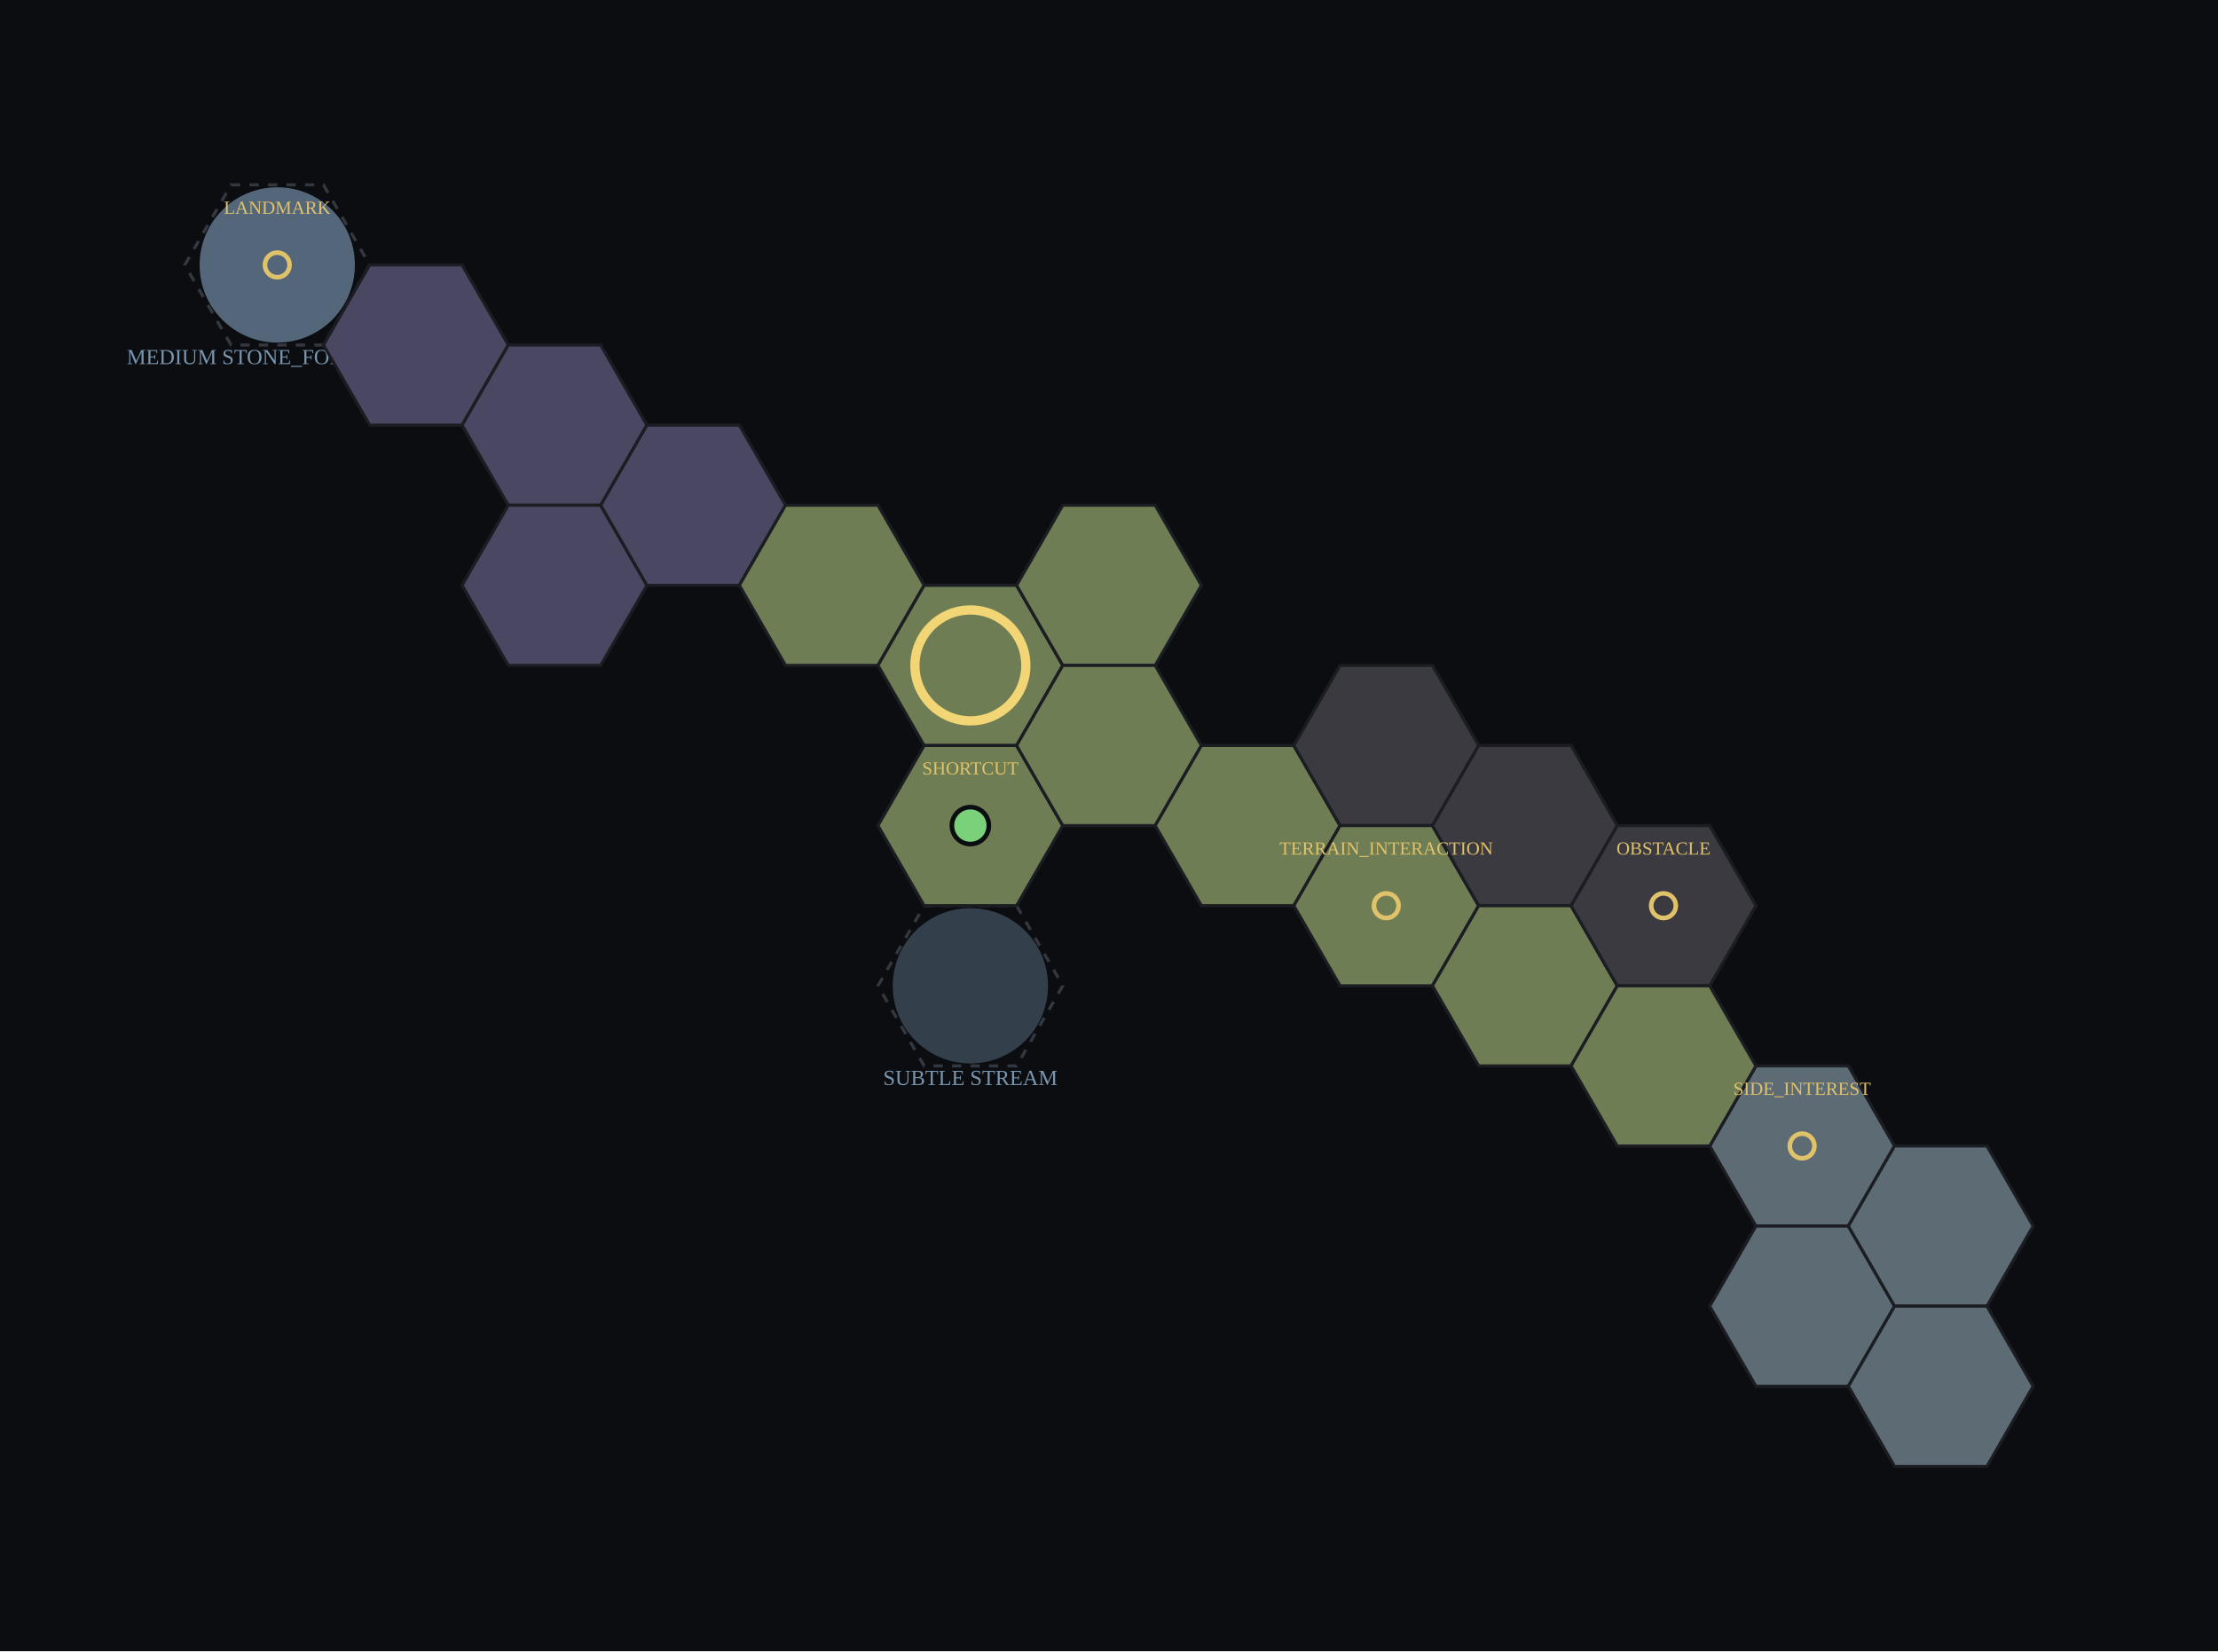
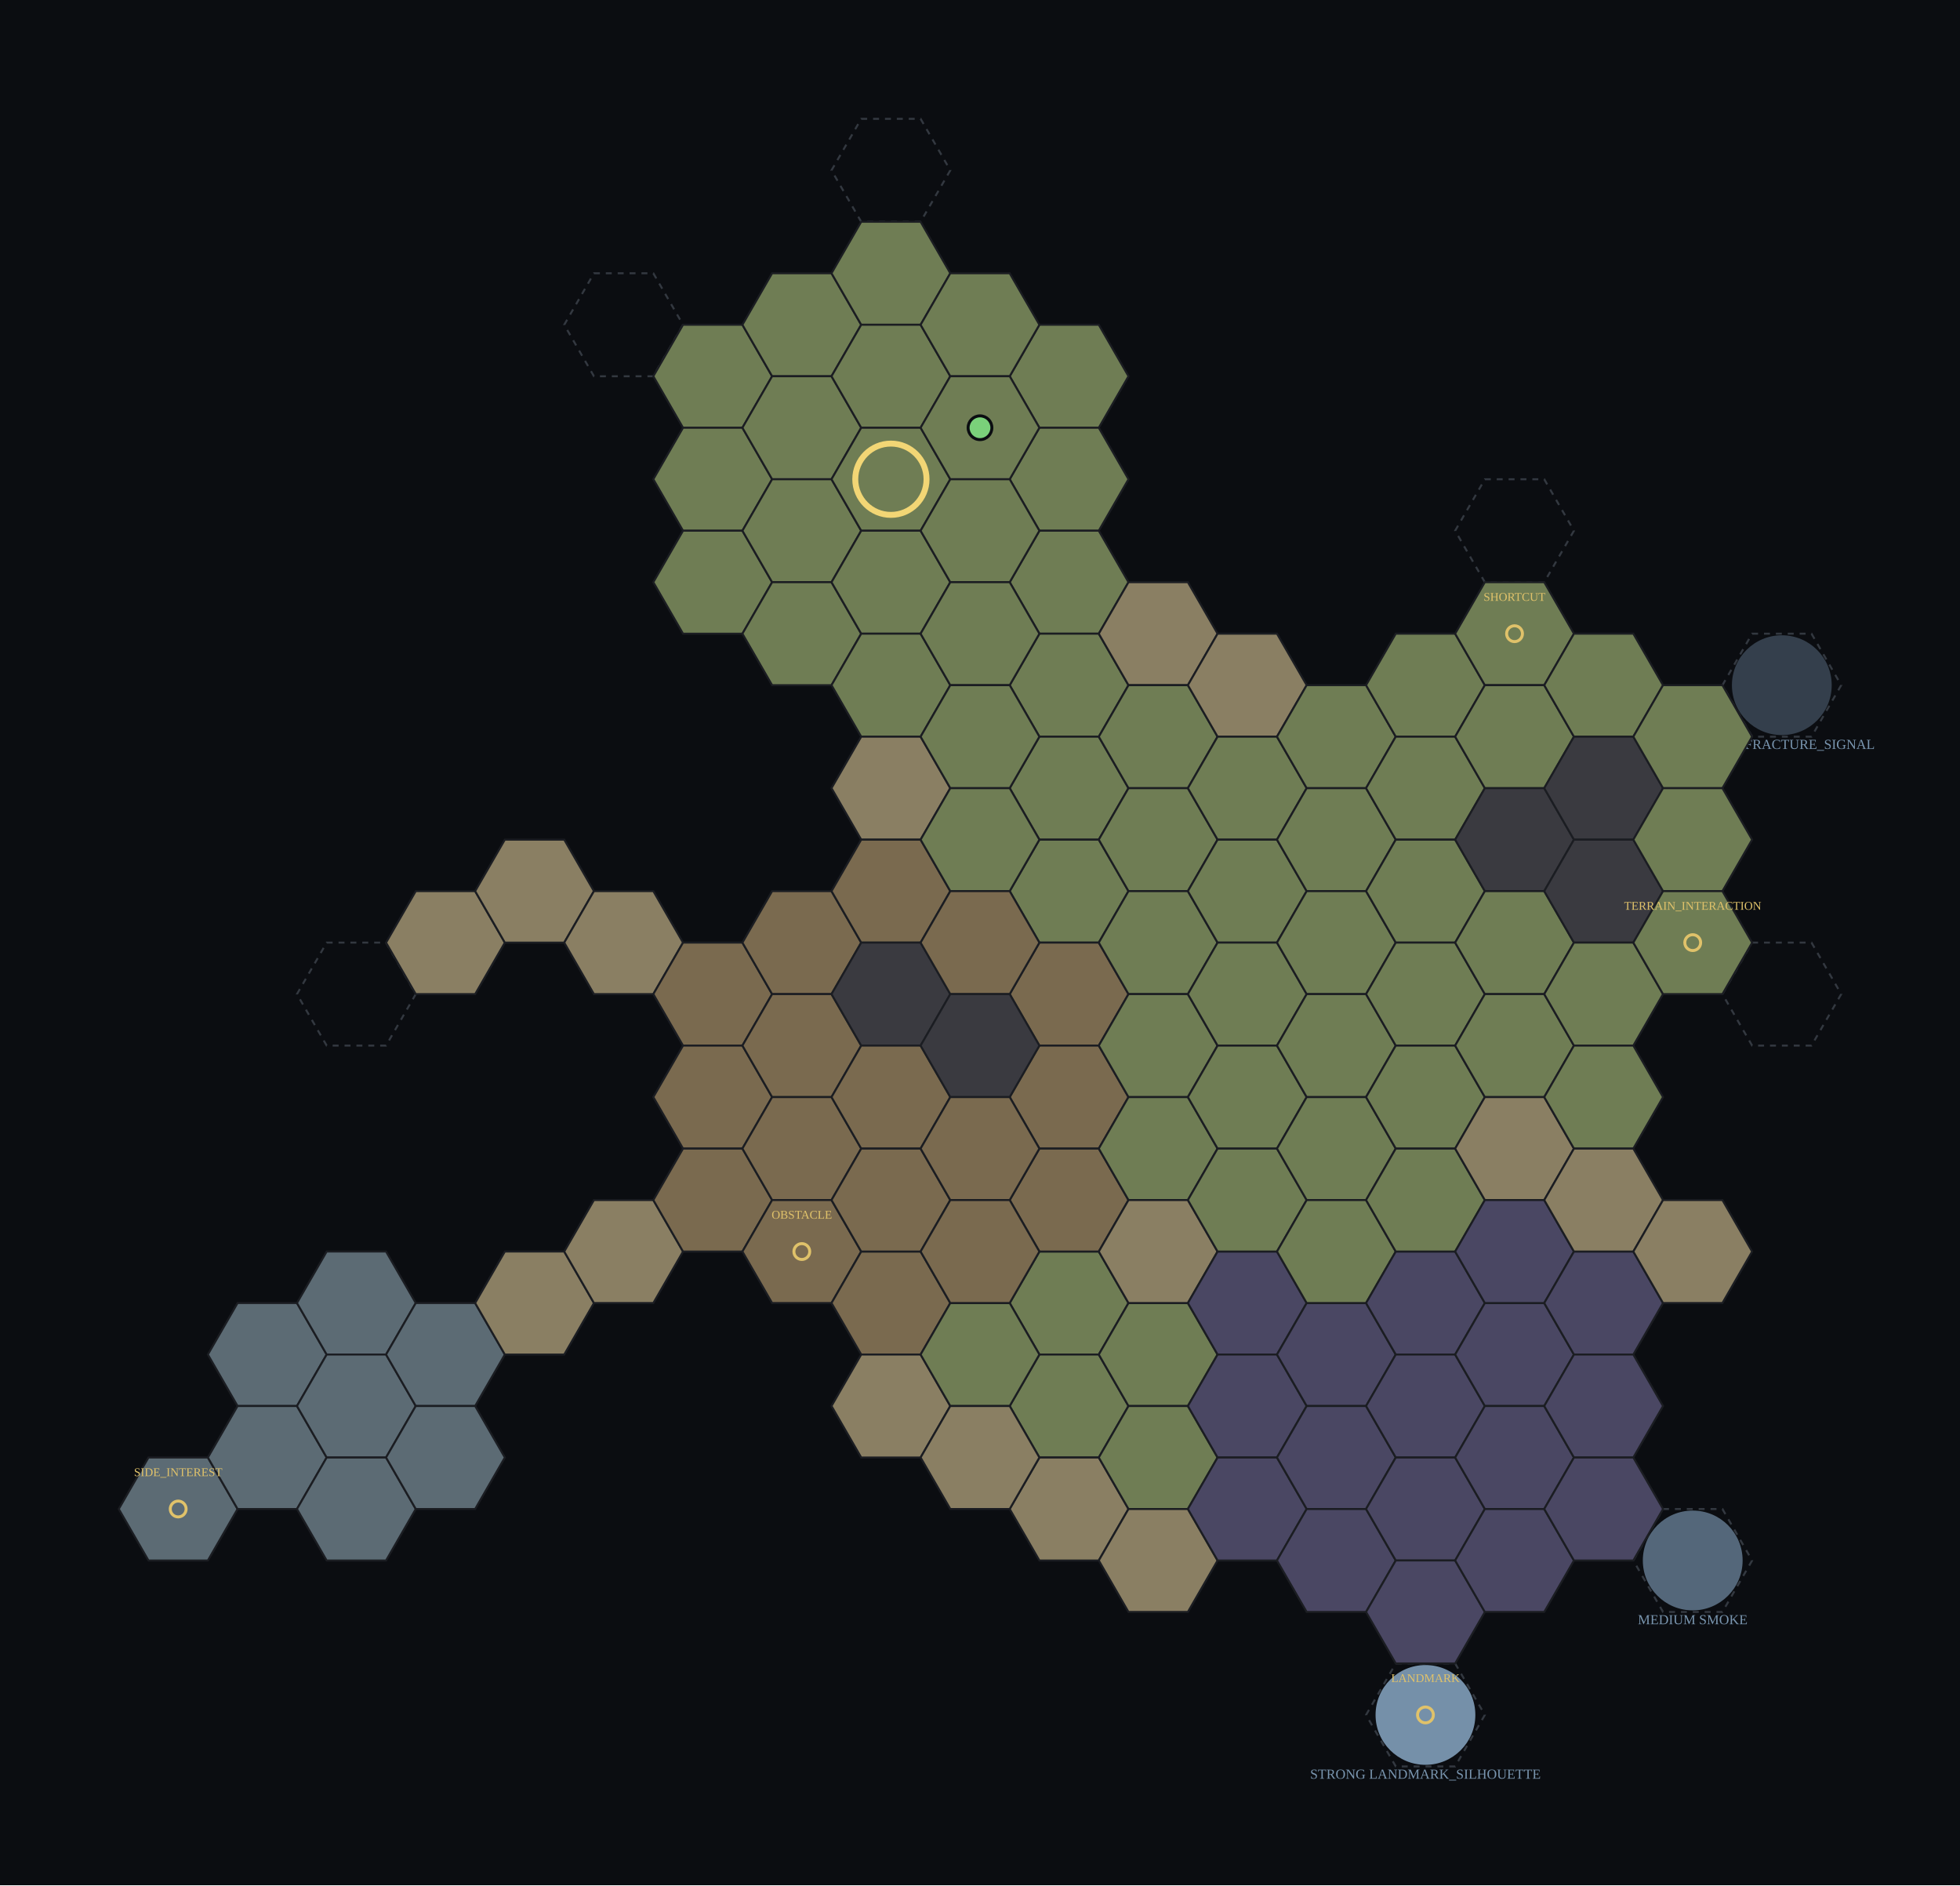
- <svg xmlns="http://www.w3.org/2000/svg" viewBox="-105.0 -86.0 720.0 536.0" width="720" height="536">
-   <rect x="-105.0" y="-86.0" width="720.0" height="536.0" fill="#0b0d11" />
-   <polygon points="-30.0,-26.0 0.0,-26.0 15.0,0.0 0.0,26.0 -30.0,26.0 -45.0,0.0" fill="none" stroke="#5b6470" stroke-width="1" stroke-dasharray="3 3" opacity="0.5" />
-   <polygon points="195.0,208.0 225.0,208.0 240.0,234.0 225.0,260.0 195.0,260.0 180.0,234.0" fill="none" stroke="#5b6470" stroke-width="1" stroke-dasharray="3 3" opacity="0.5" />
-   <circle cx="-15.0" cy="0.0" r="25.2" fill="rgba(158,195,228,0.5)" />
-   <text x="-15.0" y="32.2" text-anchor="middle" font-size="7" fill="#9ec3e4" opacity="0.75">MEDIUM STONE_FORMATION</text>
-   <circle cx="210.0" cy="234.0" r="25.2" fill="rgba(158,195,228,0.28)" />
-   <text x="210.0" y="266.2" text-anchor="middle" font-size="7" fill="#9ec3e4" opacity="0.75">SUBTLE STREAM</text>
-   <polygon points="15.0,0.0 45.0,0.0 60.0,26.0 45.0,52.0 15.0,52.0 0.0,26.0" fill="#4a4763" stroke="#1b1d22" stroke-width="1" />
-   <polygon points="60.0,26.0 90.0,26.0 105.0,52.0 90.0,78.0 60.0,78.0 45.0,52.0" fill="#4a4763" stroke="#1b1d22" stroke-width="1" />
-   <polygon points="60.0,78.0 90.0,78.0 105.0,104.0 90.0,130.0 60.0,130.0 45.0,104.0" fill="#4a4763" stroke="#1b1d22" stroke-width="1" />
-   <polygon points="465.0,260.0 495.0,260.0 510.0,286.0 495.0,312.0 465.0,312.0 450.0,286.0" fill="#5c6b74" stroke="#1b1d22" stroke-width="1" />
-   <polygon points="465.0,312.0 495.0,312.0 510.0,338.0 495.0,364.0 465.0,364.0 450.0,338.0" fill="#5c6b74" stroke="#1b1d22" stroke-width="1" />
-   <polygon points="510.0,286.0 540.0,286.0 555.0,312.0 540.0,338.0 510.0,338.0 495.0,312.0" fill="#5c6b74" stroke="#1b1d22" stroke-width="1" />
-   <polygon points="510.0,338.0 540.0,338.0 555.0,364.0 540.0,390.0 510.0,390.0 495.0,364.0" fill="#5c6b74" stroke="#1b1d22" stroke-width="1" />
-   <polygon points="105.0,52.0 135.0,52.0 150.0,78.0 135.0,104.0 105.0,104.0 90.0,78.0" fill="#4a4763" stroke="#1b1d22" stroke-width="1" />
-   <polygon points="150.0,78.0 180.0,78.0 195.0,104.0 180.0,130.0 150.0,130.0 135.0,104.0" fill="#6f7d54" stroke="#1b1d22" stroke-width="1" />
-   <polygon points="195.0,104.0 225.0,104.0 240.0,130.0 225.0,156.0 195.0,156.0 180.0,130.0" fill="#6f7d54" stroke="#1b1d22" stroke-width="1" />
-   <polygon points="195.0,156.0 225.0,156.0 240.0,182.0 225.0,208.0 195.0,208.0 180.0,182.0" fill="#6f7d54" stroke="#1b1d22" stroke-width="1" />
-   <polygon points="240.0,78.0 270.0,78.0 285.0,104.0 270.0,130.0 240.0,130.0 225.0,104.0" fill="#6f7d54" stroke="#1b1d22" stroke-width="1" />
-   <polygon points="240.0,130.0 270.0,130.0 285.0,156.0 270.0,182.0 240.0,182.0 225.0,156.0" fill="#6f7d54" stroke="#1b1d22" stroke-width="1" />
+ <svg xmlns="http://www.w3.org/2000/svg" viewBox="-60.0 -112.0 990.0 952.0" width="990" height="952">
+   <rect x="-60.0" y="-112.0" width="990.0" height="952.0" fill="#0b0d11" />
+   <polygon points="645.0,728.0 675.0,728.0 690.0,754.0 675.0,780.0 645.0,780.0 630.0,754.0" fill="none" stroke="#5b6470" stroke-width="1" stroke-dasharray="3 3" opacity="0.5" />
+   <polygon points="690.0,130.0 720.0,130.0 735.0,156.0 720.0,182.0 690.0,182.0 675.0,156.0" fill="none" stroke="#5b6470" stroke-width="1" stroke-dasharray="3 3" opacity="0.5" />
+   <polygon points="780.0,650.0 810.0,650.0 825.0,676.0 810.0,702.0 780.0,702.0 765.0,676.0" fill="none" stroke="#5b6470" stroke-width="1" stroke-dasharray="3 3" opacity="0.5" />
+   <polygon points="825.0,208.0 855.0,208.0 870.0,234.0 855.0,260.0 825.0,260.0 810.0,234.0" fill="none" stroke="#5b6470" stroke-width="1" stroke-dasharray="3 3" opacity="0.5" />
+   <polygon points="825.0,364.0 855.0,364.0 870.0,390.0 855.0,416.0 825.0,416.0 810.0,390.0" fill="none" stroke="#5b6470" stroke-width="1" stroke-dasharray="3 3" opacity="0.5" />
+   <polygon points="105.0,364.0 135.0,364.0 150.0,390.0 135.0,416.0 105.0,416.0 90.0,390.0" fill="none" stroke="#5b6470" stroke-width="1" stroke-dasharray="3 3" opacity="0.5" />
+   <polygon points="240.0,26.0 270.0,26.0 285.0,52.0 270.0,78.0 240.0,78.0 225.0,52.0" fill="none" stroke="#5b6470" stroke-width="1" stroke-dasharray="3 3" opacity="0.5" />
+   <polygon points="375.0,-52.0 405.0,-52.0 420.0,-26.0 405.0,0.0 375.0,0.0 360.0,-26.0" fill="none" stroke="#5b6470" stroke-width="1" stroke-dasharray="3 3" opacity="0.5" />
+   <circle cx="660.0" cy="754.0" r="25.2" fill="rgba(158,195,228,0.72)" />
+   <text x="660.0" y="786.2" text-anchor="middle" font-size="7" fill="#9ec3e4" opacity="0.75">STRONG LANDMARK_SILHOUETTE</text>
+   <circle cx="795.0" cy="676.0" r="25.2" fill="rgba(158,195,228,0.5)" />
+   <text x="795.0" y="708.2" text-anchor="middle" font-size="7" fill="#9ec3e4" opacity="0.75">MEDIUM SMOKE</text>
+   <circle cx="840.0" cy="234.0" r="25.2" fill="rgba(158,195,228,0.28)" />
+   <text x="840.0" y="266.2" text-anchor="middle" font-size="7" fill="#9ec3e4" opacity="0.75">SUBTLE FRACTURE_SIGNAL</text>
+   <polygon points="15.0,624.0 45.0,624.0 60.0,650.0 45.0,676.0 15.0,676.0 0.0,650.0" fill="#5c6b74" stroke="#1b1d22" stroke-width="1" />
+   <polygon points="60.0,546.0 90.0,546.0 105.0,572.0 90.0,598.0 60.0,598.0 45.0,572.0" fill="#5c6b74" stroke="#1b1d22" stroke-width="1" />
+   <polygon points="60.0,598.0 90.0,598.0 105.0,624.0 90.0,650.0 60.0,650.0 45.0,624.0" fill="#5c6b74" stroke="#1b1d22" stroke-width="1" />
+   <polygon points="465.0,52.0 495.0,52.0 510.0,78.0 495.0,104.0 465.0,104.0 450.0,78.0" fill="#6f7d54" stroke="#1b1d22" stroke-width="1" />
+   <polygon points="465.0,520.0 495.0,520.0 510.0,546.0 495.0,572.0 465.0,572.0 450.0,546.0" fill="#6f7d54" stroke="#1b1d22" stroke-width="1" />
+   <polygon points="465.0,572.0 495.0,572.0 510.0,598.0 495.0,624.0 465.0,624.0 450.0,598.0" fill="#6f7d54" stroke="#1b1d22" stroke-width="1" />
+   <polygon points="465.0,624.0 495.0,624.0 510.0,650.0 495.0,676.0 465.0,676.0 450.0,650.0" fill="#8a7f63" stroke="#1b1d22" stroke-width="1" />
+   <polygon points="465.0,104.0 495.0,104.0 510.0,130.0 495.0,156.0 465.0,156.0 450.0,130.0" fill="#6f7d54" stroke="#1b1d22" stroke-width="1" />
+   <polygon points="465.0,156.0 495.0,156.0 510.0,182.0 495.0,208.0 465.0,208.0 450.0,182.0" fill="#6f7d54" stroke="#1b1d22" stroke-width="1" />
+   <polygon points="465.0,208.0 495.0,208.0 510.0,234.0 495.0,260.0 465.0,260.0 450.0,234.0" fill="#6f7d54" stroke="#1b1d22" stroke-width="1" />
+   <polygon points="465.0,260.0 495.0,260.0 510.0,286.0 495.0,312.0 465.0,312.0 450.0,286.0" fill="#6f7d54" stroke="#1b1d22" stroke-width="1" />
+   <polygon points="465.0,312.0 495.0,312.0 510.0,338.0 495.0,364.0 465.0,364.0 450.0,338.0" fill="#6f7d54" stroke="#1b1d22" stroke-width="1" />
+   <polygon points="465.0,364.0 495.0,364.0 510.0,390.0 495.0,416.0 465.0,416.0 450.0,390.0" fill="#7a6a4f" stroke="#1b1d22" stroke-width="1" />
+   <polygon points="465.0,416.0 495.0,416.0 510.0,442.0 495.0,468.0 465.0,468.0 450.0,442.0" fill="#7a6a4f" stroke="#1b1d22" stroke-width="1" />
+   <polygon points="465.0,468.0 495.0,468.0 510.0,494.0 495.0,520.0 465.0,520.0 450.0,494.0" fill="#7a6a4f" stroke="#1b1d22" stroke-width="1" />
+   <polygon points="510.0,546.0 540.0,546.0 555.0,572.0 540.0,598.0 510.0,598.0 495.0,572.0" fill="#6f7d54" stroke="#1b1d22" stroke-width="1" />
+   <polygon points="510.0,598.0 540.0,598.0 555.0,624.0 540.0,650.0 510.0,650.0 495.0,624.0" fill="#6f7d54" stroke="#1b1d22" stroke-width="1" />
+   <polygon points="510.0,650.0 540.0,650.0 555.0,676.0 540.0,702.0 510.0,702.0 495.0,676.0" fill="#8a7f63" stroke="#1b1d22" stroke-width="1" />
+   <polygon points="510.0,182.0 540.0,182.0 555.0,208.0 540.0,234.0 510.0,234.0 495.0,208.0" fill="#8a7f63" stroke="#1b1d22" stroke-width="1" />
+   <polygon points="510.0,234.0 540.0,234.0 555.0,260.0 540.0,286.0 510.0,286.0 495.0,260.0" fill="#6f7d54" stroke="#1b1d22" stroke-width="1" />
+   <polygon points="510.0,286.0 540.0,286.0 555.0,312.0 540.0,338.0 510.0,338.0 495.0,312.0" fill="#6f7d54" stroke="#1b1d22" stroke-width="1" />
+   <polygon points="510.0,338.0 540.0,338.0 555.0,364.0 540.0,390.0 510.0,390.0 495.0,364.0" fill="#6f7d54" stroke="#1b1d22" stroke-width="1" />
+   <polygon points="510.0,390.0 540.0,390.0 555.0,416.0 540.0,442.0 510.0,442.0 495.0,416.0" fill="#6f7d54" stroke="#1b1d22" stroke-width="1" />
+   <polygon points="510.0,442.0 540.0,442.0 555.0,468.0 540.0,494.0 510.0,494.0 495.0,468.0" fill="#6f7d54" stroke="#1b1d22" stroke-width="1" />
+   <polygon points="510.0,494.0 540.0,494.0 555.0,520.0 540.0,546.0 510.0,546.0 495.0,520.0" fill="#8a7f63" stroke="#1b1d22" stroke-width="1" />
+   <polygon points="555.0,520.0 585.0,520.0 600.0,546.0 585.0,572.0 555.0,572.0 540.0,546.0" fill="#4a4763" stroke="#1b1d22" stroke-width="1" />
+   <polygon points="555.0,572.0 585.0,572.0 600.0,598.0 585.0,624.0 555.0,624.0 540.0,598.0" fill="#4a4763" stroke="#1b1d22" stroke-width="1" />
+   <polygon points="555.0,624.0 585.0,624.0 600.0,650.0 585.0,676.0 555.0,676.0 540.0,650.0" fill="#4a4763" stroke="#1b1d22" stroke-width="1" />
+   <polygon points="555.0,208.0 585.0,208.0 600.0,234.0 585.0,260.0 555.0,260.0 540.0,234.0" fill="#8a7f63" stroke="#1b1d22" stroke-width="1" />
+   <polygon points="555.0,260.0 585.0,260.0 600.0,286.0 585.0,312.0 555.0,312.0 540.0,286.0" fill="#6f7d54" stroke="#1b1d22" stroke-width="1" />
+   <polygon points="555.0,312.0 585.0,312.0 600.0,338.0 585.0,364.0 555.0,364.0 540.0,338.0" fill="#6f7d54" stroke="#1b1d22" stroke-width="1" />
+   <polygon points="555.0,364.0 585.0,364.0 600.0,390.0 585.0,416.0 555.0,416.0 540.0,390.0" fill="#6f7d54" stroke="#1b1d22" stroke-width="1" />
+   <polygon points="555.0,416.0 585.0,416.0 600.0,442.0 585.0,468.0 555.0,468.0 540.0,442.0" fill="#6f7d54" stroke="#1b1d22" stroke-width="1" />
+   <polygon points="555.0,468.0 585.0,468.0 600.0,494.0 585.0,520.0 555.0,520.0 540.0,494.0" fill="#6f7d54" stroke="#1b1d22" stroke-width="1" />
+   <polygon points="600.0,546.0 630.0,546.0 645.0,572.0 630.0,598.0 600.0,598.0 585.0,572.0" fill="#4a4763" stroke="#1b1d22" stroke-width="1" />
+   <polygon points="600.0,598.0 630.0,598.0 645.0,624.0 630.0,650.0 600.0,650.0 585.0,624.0" fill="#4a4763" stroke="#1b1d22" stroke-width="1" />
+   <polygon points="600.0,650.0 630.0,650.0 645.0,676.0 630.0,702.0 600.0,702.0 585.0,676.0" fill="#4a4763" stroke="#1b1d22" stroke-width="1" />
+   <polygon points="600.0,234.0 630.0,234.0 645.0,260.0 630.0,286.0 600.0,286.0 585.0,260.0" fill="#6f7d54" stroke="#1b1d22" stroke-width="1" />
+   <polygon points="600.0,286.0 630.0,286.0 645.0,312.0 630.0,338.0 600.0,338.0 585.0,312.0" fill="#6f7d54" stroke="#1b1d22" stroke-width="1" />
+   <polygon points="600.0,338.0 630.0,338.0 645.0,364.0 630.0,390.0 600.0,390.0 585.0,364.0" fill="#6f7d54" stroke="#1b1d22" stroke-width="1" />
+   <polygon points="600.0,390.0 630.0,390.0 645.0,416.0 630.0,442.0 600.0,442.0 585.0,416.0" fill="#6f7d54" stroke="#1b1d22" stroke-width="1" />
+   <polygon points="600.0,442.0 630.0,442.0 645.0,468.0 630.0,494.0 600.0,494.0 585.0,468.0" fill="#6f7d54" stroke="#1b1d22" stroke-width="1" />
+   <polygon points="600.0,494.0 630.0,494.0 645.0,520.0 630.0,546.0 600.0,546.0 585.0,520.0" fill="#6f7d54" stroke="#1b1d22" stroke-width="1" />
+   <polygon points="645.0,520.0 675.0,520.0 690.0,546.0 675.0,572.0 645.0,572.0 630.0,546.0" fill="#4a4763" stroke="#1b1d22" stroke-width="1" />
+   <polygon points="645.0,572.0 675.0,572.0 690.0,598.0 675.0,624.0 645.0,624.0 630.0,598.0" fill="#4a4763" stroke="#1b1d22" stroke-width="1" />
+   <polygon points="645.0,624.0 675.0,624.0 690.0,650.0 675.0,676.0 645.0,676.0 630.0,650.0" fill="#4a4763" stroke="#1b1d22" stroke-width="1" />
+   <polygon points="645.0,676.0 675.0,676.0 690.0,702.0 675.0,728.0 645.0,728.0 630.0,702.0" fill="#4a4763" stroke="#1b1d22" stroke-width="1" />
+   <polygon points="645.0,208.0 675.0,208.0 690.0,234.0 675.0,260.0 645.0,260.0 630.0,234.0" fill="#6f7d54" stroke="#1b1d22" stroke-width="1" />
+   <polygon points="645.0,260.0 675.0,260.0 690.0,286.0 675.0,312.0 645.0,312.0 630.0,286.0" fill="#6f7d54" stroke="#1b1d22" stroke-width="1" />
+   <polygon points="645.0,312.0 675.0,312.0 690.0,338.0 675.0,364.0 645.0,364.0 630.0,338.0" fill="#6f7d54" stroke="#1b1d22" stroke-width="1" />
+   <polygon points="645.0,364.0 675.0,364.0 690.0,390.0 675.0,416.0 645.0,416.0 630.0,390.0" fill="#6f7d54" stroke="#1b1d22" stroke-width="1" />
+   <polygon points="645.0,416.0 675.0,416.0 690.0,442.0 675.0,468.0 645.0,468.0 630.0,442.0" fill="#6f7d54" stroke="#1b1d22" stroke-width="1" />
+   <polygon points="645.0,468.0 675.0,468.0 690.0,494.0 675.0,520.0 645.0,520.0 630.0,494.0" fill="#6f7d54" stroke="#1b1d22" stroke-width="1" />
+   <polygon points="690.0,546.0 720.0,546.0 735.0,572.0 720.0,598.0 690.0,598.0 675.0,572.0" fill="#4a4763" stroke="#1b1d22" stroke-width="1" />
+   <polygon points="690.0,598.0 720.0,598.0 735.0,624.0 720.0,650.0 690.0,650.0 675.0,624.0" fill="#4a4763" stroke="#1b1d22" stroke-width="1" />
+   <polygon points="690.0,650.0 720.0,650.0 735.0,676.0 720.0,702.0 690.0,702.0 675.0,676.0" fill="#4a4763" stroke="#1b1d22" stroke-width="1" />
+   <polygon points="690.0,182.0 720.0,182.0 735.0,208.0 720.0,234.0 690.0,234.0 675.0,208.0" fill="#6f7d54" stroke="#1b1d22" stroke-width="1" />
+   <polygon points="690.0,234.0 720.0,234.0 735.0,260.0 720.0,286.0 690.0,286.0 675.0,260.0" fill="#6f7d54" stroke="#1b1d22" stroke-width="1" />
+   <polygon points="690.0,286.0 720.0,286.0 735.0,312.0 720.0,338.0 690.0,338.0 675.0,312.0" fill="#3a3a40" stroke="#1b1d22" stroke-width="1" />
+   <polygon points="690.0,338.0 720.0,338.0 735.0,364.0 720.0,390.0 690.0,390.0 675.0,364.0" fill="#6f7d54" stroke="#1b1d22" stroke-width="1" />
+   <polygon points="690.0,390.0 720.0,390.0 735.0,416.0 720.0,442.0 690.0,442.0 675.0,416.0" fill="#6f7d54" stroke="#1b1d22" stroke-width="1" />
+   <polygon points="690.0,442.0 720.0,442.0 735.0,468.0 720.0,494.0 690.0,494.0 675.0,468.0" fill="#8a7f63" stroke="#1b1d22" stroke-width="1" />
+   <polygon points="690.0,494.0 720.0,494.0 735.0,520.0 720.0,546.0 690.0,546.0 675.0,520.0" fill="#4a4763" stroke="#1b1d22" stroke-width="1" />
+   <polygon points="735.0,520.0 765.0,520.0 780.0,546.0 765.0,572.0 735.0,572.0 720.0,546.0" fill="#4a4763" stroke="#1b1d22" stroke-width="1" />
+   <polygon points="735.0,572.0 765.0,572.0 780.0,598.0 765.0,624.0 735.0,624.0 720.0,598.0" fill="#4a4763" stroke="#1b1d22" stroke-width="1" />
+   <polygon points="735.0,624.0 765.0,624.0 780.0,650.0 765.0,676.0 735.0,676.0 720.0,650.0" fill="#4a4763" stroke="#1b1d22" stroke-width="1" />
+   <polygon points="735.0,208.0 765.0,208.0 780.0,234.0 765.0,260.0 735.0,260.0 720.0,234.0" fill="#6f7d54" stroke="#1b1d22" stroke-width="1" />
+   <polygon points="735.0,260.0 765.0,260.0 780.0,286.0 765.0,312.0 735.0,312.0 720.0,286.0" fill="#3a3a40" stroke="#1b1d22" stroke-width="1" />
+   <polygon points="735.0,312.0 765.0,312.0 780.0,338.0 765.0,364.0 735.0,364.0 720.0,338.0" fill="#3a3a40" stroke="#1b1d22" stroke-width="1" />
+   <polygon points="735.0,364.0 765.0,364.0 780.0,390.0 765.0,416.0 735.0,416.0 720.0,390.0" fill="#6f7d54" stroke="#1b1d22" stroke-width="1" />
+   <polygon points="735.0,416.0 765.0,416.0 780.0,442.0 765.0,468.0 735.0,468.0 720.0,442.0" fill="#6f7d54" stroke="#1b1d22" stroke-width="1" />
+   <polygon points="735.0,468.0 765.0,468.0 780.0,494.0 765.0,520.0 735.0,520.0 720.0,494.0" fill="#8a7f63" stroke="#1b1d22" stroke-width="1" />
+   <polygon points="780.0,234.0 810.0,234.0 825.0,260.0 810.0,286.0 780.0,286.0 765.0,260.0" fill="#6f7d54" stroke="#1b1d22" stroke-width="1" />
+   <polygon points="780.0,286.0 810.0,286.0 825.0,312.0 810.0,338.0 780.0,338.0 765.0,312.0" fill="#6f7d54" stroke="#1b1d22" stroke-width="1" />
+   <polygon points="780.0,338.0 810.0,338.0 825.0,364.0 810.0,390.0 780.0,390.0 765.0,364.0" fill="#6f7d54" stroke="#1b1d22" stroke-width="1" />
+   <polygon points="780.0,494.0 810.0,494.0 825.0,520.0 810.0,546.0 780.0,546.0 765.0,520.0" fill="#8a7f63" stroke="#1b1d22" stroke-width="1" />
+   <polygon points="105.0,520.0 135.0,520.0 150.0,546.0 135.0,572.0 105.0,572.0 90.0,546.0" fill="#5c6b74" stroke="#1b1d22" stroke-width="1" />
+   <polygon points="105.0,572.0 135.0,572.0 150.0,598.0 135.0,624.0 105.0,624.0 90.0,598.0" fill="#5c6b74" stroke="#1b1d22" stroke-width="1" />
+   <polygon points="105.0,624.0 135.0,624.0 150.0,650.0 135.0,676.0 105.0,676.0 90.0,650.0" fill="#5c6b74" stroke="#1b1d22" stroke-width="1" />
+   <polygon points="150.0,546.0 180.0,546.0 195.0,572.0 180.0,598.0 150.0,598.0 135.0,572.0" fill="#5c6b74" stroke="#1b1d22" stroke-width="1" />
+   <polygon points="150.0,598.0 180.0,598.0 195.0,624.0 180.0,650.0 150.0,650.0 135.0,624.0" fill="#5c6b74" stroke="#1b1d22" stroke-width="1" />
+   <polygon points="150.0,338.0 180.0,338.0 195.0,364.0 180.0,390.0 150.0,390.0 135.0,364.0" fill="#8a7f63" stroke="#1b1d22" stroke-width="1" />
+   <polygon points="195.0,520.0 225.0,520.0 240.0,546.0 225.0,572.0 195.0,572.0 180.0,546.0" fill="#8a7f63" stroke="#1b1d22" stroke-width="1" />
+   <polygon points="195.0,312.0 225.0,312.0 240.0,338.0 225.0,364.0 195.0,364.0 180.0,338.0" fill="#8a7f63" stroke="#1b1d22" stroke-width="1" />
+   <polygon points="240.0,338.0 270.0,338.0 285.0,364.0 270.0,390.0 240.0,390.0 225.0,364.0" fill="#8a7f63" stroke="#1b1d22" stroke-width="1" />
+   <polygon points="240.0,494.0 270.0,494.0 285.0,520.0 270.0,546.0 240.0,546.0 225.0,520.0" fill="#8a7f63" stroke="#1b1d22" stroke-width="1" />
+   <polygon points="285.0,52.0 315.0,52.0 330.0,78.0 315.0,104.0 285.0,104.0 270.0,78.0" fill="#6f7d54" stroke="#1b1d22" stroke-width="1" />
+   <polygon points="285.0,104.0 315.0,104.0 330.0,130.0 315.0,156.0 285.0,156.0 270.0,130.0" fill="#6f7d54" stroke="#1b1d22" stroke-width="1" />
  <polygon points="285.0,156.0 315.0,156.0 330.0,182.0 315.0,208.0 285.0,208.0 270.0,182.0" fill="#6f7d54" stroke="#1b1d22" stroke-width="1" />
-   <polygon points="330.0,130.0 360.0,130.0 375.0,156.0 360.0,182.0 330.0,182.0 315.0,156.0" fill="#3a3a40" stroke="#1b1d22" stroke-width="1" />
+   <polygon points="285.0,364.0 315.0,364.0 330.0,390.0 315.0,416.0 285.0,416.0 270.0,390.0" fill="#7a6a4f" stroke="#1b1d22" stroke-width="1" />
+   <polygon points="285.0,416.0 315.0,416.0 330.0,442.0 315.0,468.0 285.0,468.0 270.0,442.0" fill="#7a6a4f" stroke="#1b1d22" stroke-width="1" />
+   <polygon points="285.0,468.0 315.0,468.0 330.0,494.0 315.0,520.0 285.0,520.0 270.0,494.0" fill="#7a6a4f" stroke="#1b1d22" stroke-width="1" />
+   <polygon points="330.0,26.0 360.0,26.0 375.0,52.0 360.0,78.0 330.0,78.0 315.0,52.0" fill="#6f7d54" stroke="#1b1d22" stroke-width="1" />
+   <polygon points="330.0,78.0 360.0,78.0 375.0,104.0 360.0,130.0 330.0,130.0 315.0,104.0" fill="#6f7d54" stroke="#1b1d22" stroke-width="1" />
+   <polygon points="330.0,130.0 360.0,130.0 375.0,156.0 360.0,182.0 330.0,182.0 315.0,156.0" fill="#6f7d54" stroke="#1b1d22" stroke-width="1" />
  <polygon points="330.0,182.0 360.0,182.0 375.0,208.0 360.0,234.0 330.0,234.0 315.0,208.0" fill="#6f7d54" stroke="#1b1d22" stroke-width="1" />
-   <polygon points="375.0,156.0 405.0,156.0 420.0,182.0 405.0,208.0 375.0,208.0 360.0,182.0" fill="#3a3a40" stroke="#1b1d22" stroke-width="1" />
+   <polygon points="330.0,338.0 360.0,338.0 375.0,364.0 360.0,390.0 330.0,390.0 315.0,364.0" fill="#7a6a4f" stroke="#1b1d22" stroke-width="1" />
+   <polygon points="330.0,390.0 360.0,390.0 375.0,416.0 360.0,442.0 330.0,442.0 315.0,416.0" fill="#7a6a4f" stroke="#1b1d22" stroke-width="1" />
+   <polygon points="330.0,442.0 360.0,442.0 375.0,468.0 360.0,494.0 330.0,494.0 315.0,468.0" fill="#7a6a4f" stroke="#1b1d22" stroke-width="1" />
+   <polygon points="330.0,494.0 360.0,494.0 375.0,520.0 360.0,546.0 330.0,546.0 315.0,520.0" fill="#7a6a4f" stroke="#1b1d22" stroke-width="1" />
+   <polygon points="375.0,0.0 405.0,0.0 420.0,26.0 405.0,52.0 375.0,52.0 360.0,26.0" fill="#6f7d54" stroke="#1b1d22" stroke-width="1" />
+   <polygon points="375.0,52.0 405.0,52.0 420.0,78.0 405.0,104.0 375.0,104.0 360.0,78.0" fill="#6f7d54" stroke="#1b1d22" stroke-width="1" />
+   <polygon points="375.0,520.0 405.0,520.0 420.0,546.0 405.0,572.0 375.0,572.0 360.0,546.0" fill="#7a6a4f" stroke="#1b1d22" stroke-width="1" />
+   <polygon points="375.0,572.0 405.0,572.0 420.0,598.0 405.0,624.0 375.0,624.0 360.0,598.0" fill="#8a7f63" stroke="#1b1d22" stroke-width="1" />
+   <polygon points="375.0,104.0 405.0,104.0 420.0,130.0 405.0,156.0 375.0,156.0 360.0,130.0" fill="#6f7d54" stroke="#1b1d22" stroke-width="1" />
+   <polygon points="375.0,156.0 405.0,156.0 420.0,182.0 405.0,208.0 375.0,208.0 360.0,182.0" fill="#6f7d54" stroke="#1b1d22" stroke-width="1" />
  <polygon points="375.0,208.0 405.0,208.0 420.0,234.0 405.0,260.0 375.0,260.0 360.0,234.0" fill="#6f7d54" stroke="#1b1d22" stroke-width="1" />
-   <polygon points="420.0,182.0 450.0,182.0 465.0,208.0 450.0,234.0 420.0,234.0 405.0,208.0" fill="#3a3a40" stroke="#1b1d22" stroke-width="1" />
+   <polygon points="375.0,260.0 405.0,260.0 420.0,286.0 405.0,312.0 375.0,312.0 360.0,286.0" fill="#8a7f63" stroke="#1b1d22" stroke-width="1" />
+   <polygon points="375.0,312.0 405.0,312.0 420.0,338.0 405.0,364.0 375.0,364.0 360.0,338.0" fill="#7a6a4f" stroke="#1b1d22" stroke-width="1" />
+   <polygon points="375.0,364.0 405.0,364.0 420.0,390.0 405.0,416.0 375.0,416.0 360.0,390.0" fill="#3a3a40" stroke="#1b1d22" stroke-width="1" />
+   <polygon points="375.0,416.0 405.0,416.0 420.0,442.0 405.0,468.0 375.0,468.0 360.0,442.0" fill="#7a6a4f" stroke="#1b1d22" stroke-width="1" />
+   <polygon points="375.0,468.0 405.0,468.0 420.0,494.0 405.0,520.0 375.0,520.0 360.0,494.0" fill="#7a6a4f" stroke="#1b1d22" stroke-width="1" />
+   <polygon points="420.0,26.0 450.0,26.0 465.0,52.0 450.0,78.0 420.0,78.0 405.0,52.0" fill="#6f7d54" stroke="#1b1d22" stroke-width="1" />
+   <polygon points="420.0,78.0 450.0,78.0 465.0,104.0 450.0,130.0 420.0,130.0 405.0,104.0" fill="#6f7d54" stroke="#1b1d22" stroke-width="1" />
+   <polygon points="420.0,546.0 450.0,546.0 465.0,572.0 450.0,598.0 420.0,598.0 405.0,572.0" fill="#6f7d54" stroke="#1b1d22" stroke-width="1" />
+   <polygon points="420.0,598.0 450.0,598.0 465.0,624.0 450.0,650.0 420.0,650.0 405.0,624.0" fill="#8a7f63" stroke="#1b1d22" stroke-width="1" />
+   <polygon points="420.0,130.0 450.0,130.0 465.0,156.0 450.0,182.0 420.0,182.0 405.0,156.0" fill="#6f7d54" stroke="#1b1d22" stroke-width="1" />
+   <polygon points="420.0,182.0 450.0,182.0 465.0,208.0 450.0,234.0 420.0,234.0 405.0,208.0" fill="#6f7d54" stroke="#1b1d22" stroke-width="1" />
  <polygon points="420.0,234.0 450.0,234.0 465.0,260.0 450.0,286.0 420.0,286.0 405.0,260.0" fill="#6f7d54" stroke="#1b1d22" stroke-width="1" />
-   <circle cx="345.0" cy="208.0" r="4" fill="none" stroke="#e0c26a" stroke-width="1.5" />
-   <text x="345.0" y="191.4" text-anchor="middle" font-size="6" fill="#e0c26a">TERRAIN_INTERACTION</text>
-   <circle cx="480.0" cy="286.0" r="4" fill="none" stroke="#e0c26a" stroke-width="1.5" />
-   <text x="480.0" y="269.4" text-anchor="middle" font-size="6" fill="#e0c26a">SIDE_INTEREST</text>
-   <circle cx="-15.0" cy="0.0" r="4" fill="none" stroke="#e0c26a" stroke-width="1.5" />
-   <text x="-15.0" y="-16.6" text-anchor="middle" font-size="6" fill="#e0c26a">LANDMARK</text>
-   <circle cx="210.0" cy="182.0" r="4" fill="none" stroke="#e0c26a" stroke-width="1.5" />
-   <text x="210.0" y="165.4" text-anchor="middle" font-size="6" fill="#e0c26a">SHORTCUT</text>
-   <circle cx="435.0" cy="208.0" r="4" fill="none" stroke="#e0c26a" stroke-width="1.5" />
-   <text x="435.0" y="191.4" text-anchor="middle" font-size="6" fill="#e0c26a">OBSTACLE</text>
-   <circle cx="210.0" cy="130.0" r="18.0" fill="none" stroke="#f2d675" stroke-width="3" />
-   <circle cx="210.0" cy="182.0" r="6" fill="#7ad17a" stroke="#0b0d11" stroke-width="1.5" />
+   <polygon points="420.0,286.0 450.0,286.0 465.0,312.0 450.0,338.0 420.0,338.0 405.0,312.0" fill="#6f7d54" stroke="#1b1d22" stroke-width="1" />
+   <polygon points="420.0,338.0 450.0,338.0 465.0,364.0 450.0,390.0 420.0,390.0 405.0,364.0" fill="#7a6a4f" stroke="#1b1d22" stroke-width="1" />
+   <polygon points="420.0,390.0 450.0,390.0 465.0,416.0 450.0,442.0 420.0,442.0 405.0,416.0" fill="#3a3a40" stroke="#1b1d22" stroke-width="1" />
+   <polygon points="420.0,442.0 450.0,442.0 465.0,468.0 450.0,494.0 420.0,494.0 405.0,468.0" fill="#7a6a4f" stroke="#1b1d22" stroke-width="1" />
+   <polygon points="420.0,494.0 450.0,494.0 465.0,520.0 450.0,546.0 420.0,546.0 405.0,520.0" fill="#7a6a4f" stroke="#1b1d22" stroke-width="1" />
+   <circle cx="795.0" cy="364.0" r="4" fill="none" stroke="#e0c26a" stroke-width="1.5" />
+   <text x="795.0" y="347.4" text-anchor="middle" font-size="6" fill="#e0c26a">TERRAIN_INTERACTION</text>
+   <circle cx="30.0" cy="650.0" r="4" fill="none" stroke="#e0c26a" stroke-width="1.5" />
+   <text x="30.0" y="633.4" text-anchor="middle" font-size="6" fill="#e0c26a">SIDE_INTEREST</text>
+   <circle cx="660.0" cy="754.0" r="4" fill="none" stroke="#e0c26a" stroke-width="1.5" />
+   <text x="660.0" y="737.4" text-anchor="middle" font-size="6" fill="#e0c26a">LANDMARK</text>
+   <circle cx="705.0" cy="208.0" r="4" fill="none" stroke="#e0c26a" stroke-width="1.5" />
+   <text x="705.0" y="191.4" text-anchor="middle" font-size="6" fill="#e0c26a">SHORTCUT</text>
+   <circle cx="345.0" cy="520.0" r="4" fill="none" stroke="#e0c26a" stroke-width="1.5" />
+   <text x="345.0" y="503.4" text-anchor="middle" font-size="6" fill="#e0c26a">OBSTACLE</text>
+   <circle cx="390.0" cy="130.0" r="18.0" fill="none" stroke="#f2d675" stroke-width="3" />
+   <circle cx="435.0" cy="104.0" r="6" fill="#7ad17a" stroke="#0b0d11" stroke-width="1.5" />
</svg>
